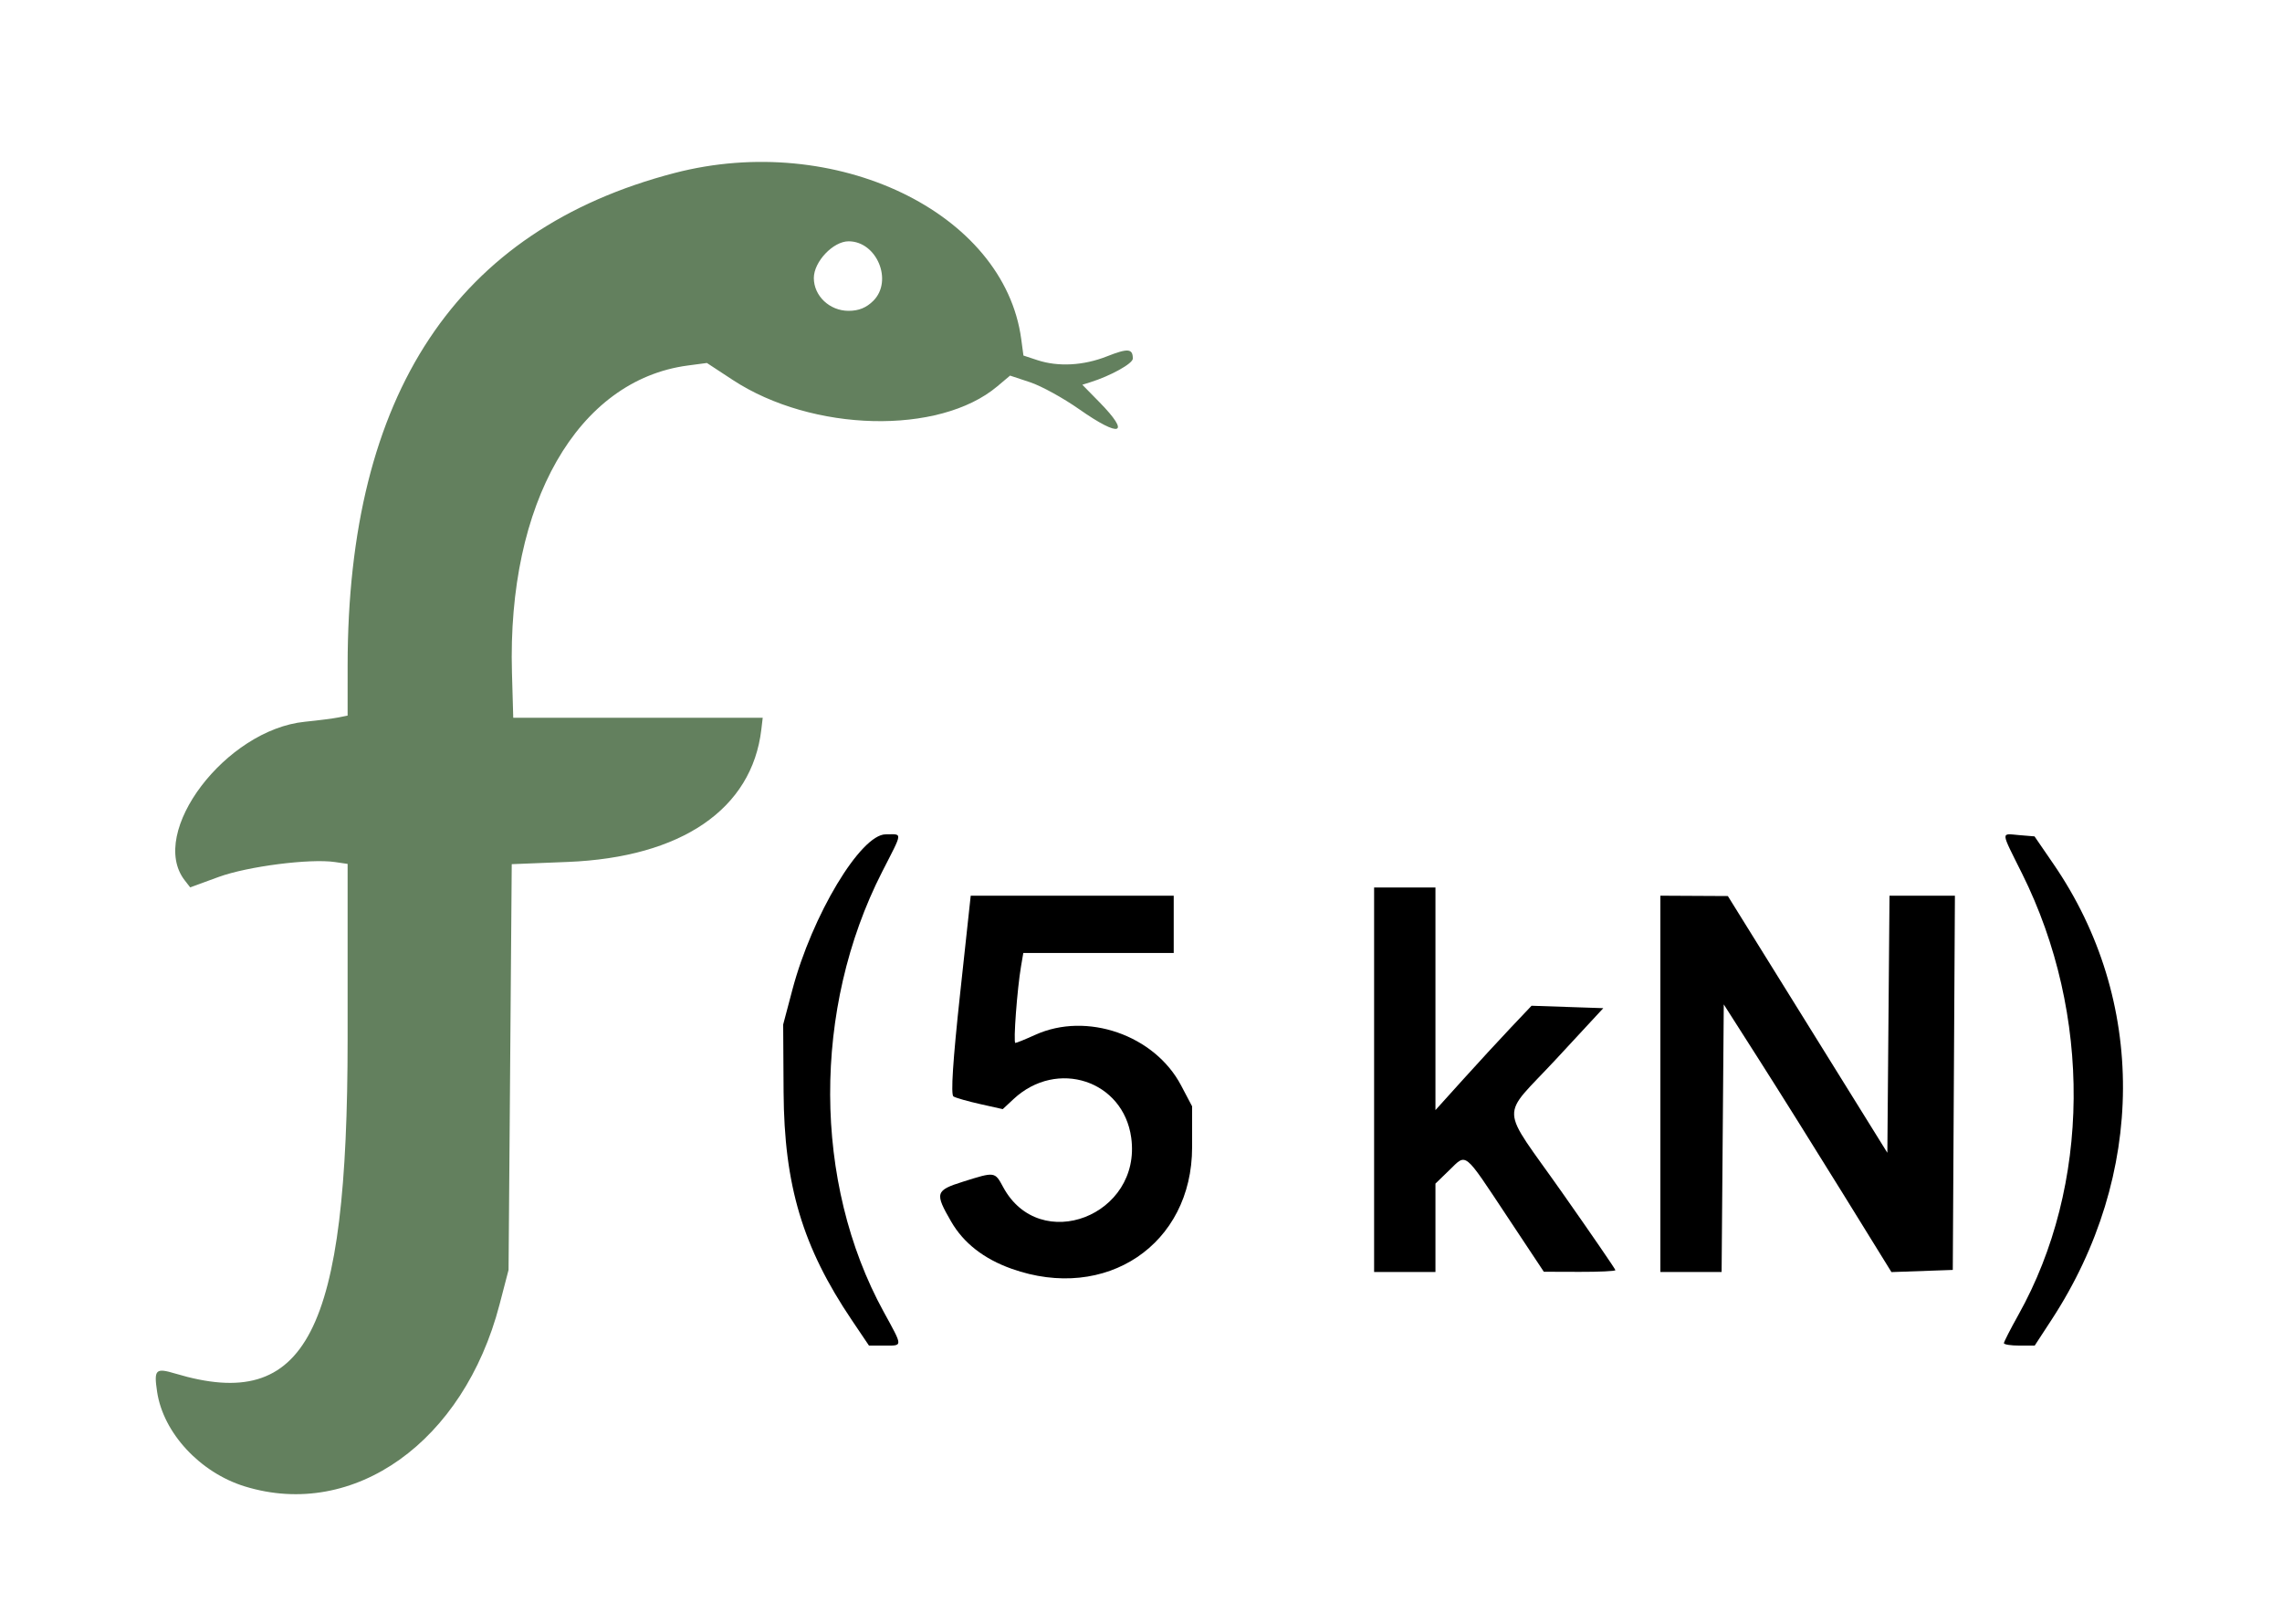
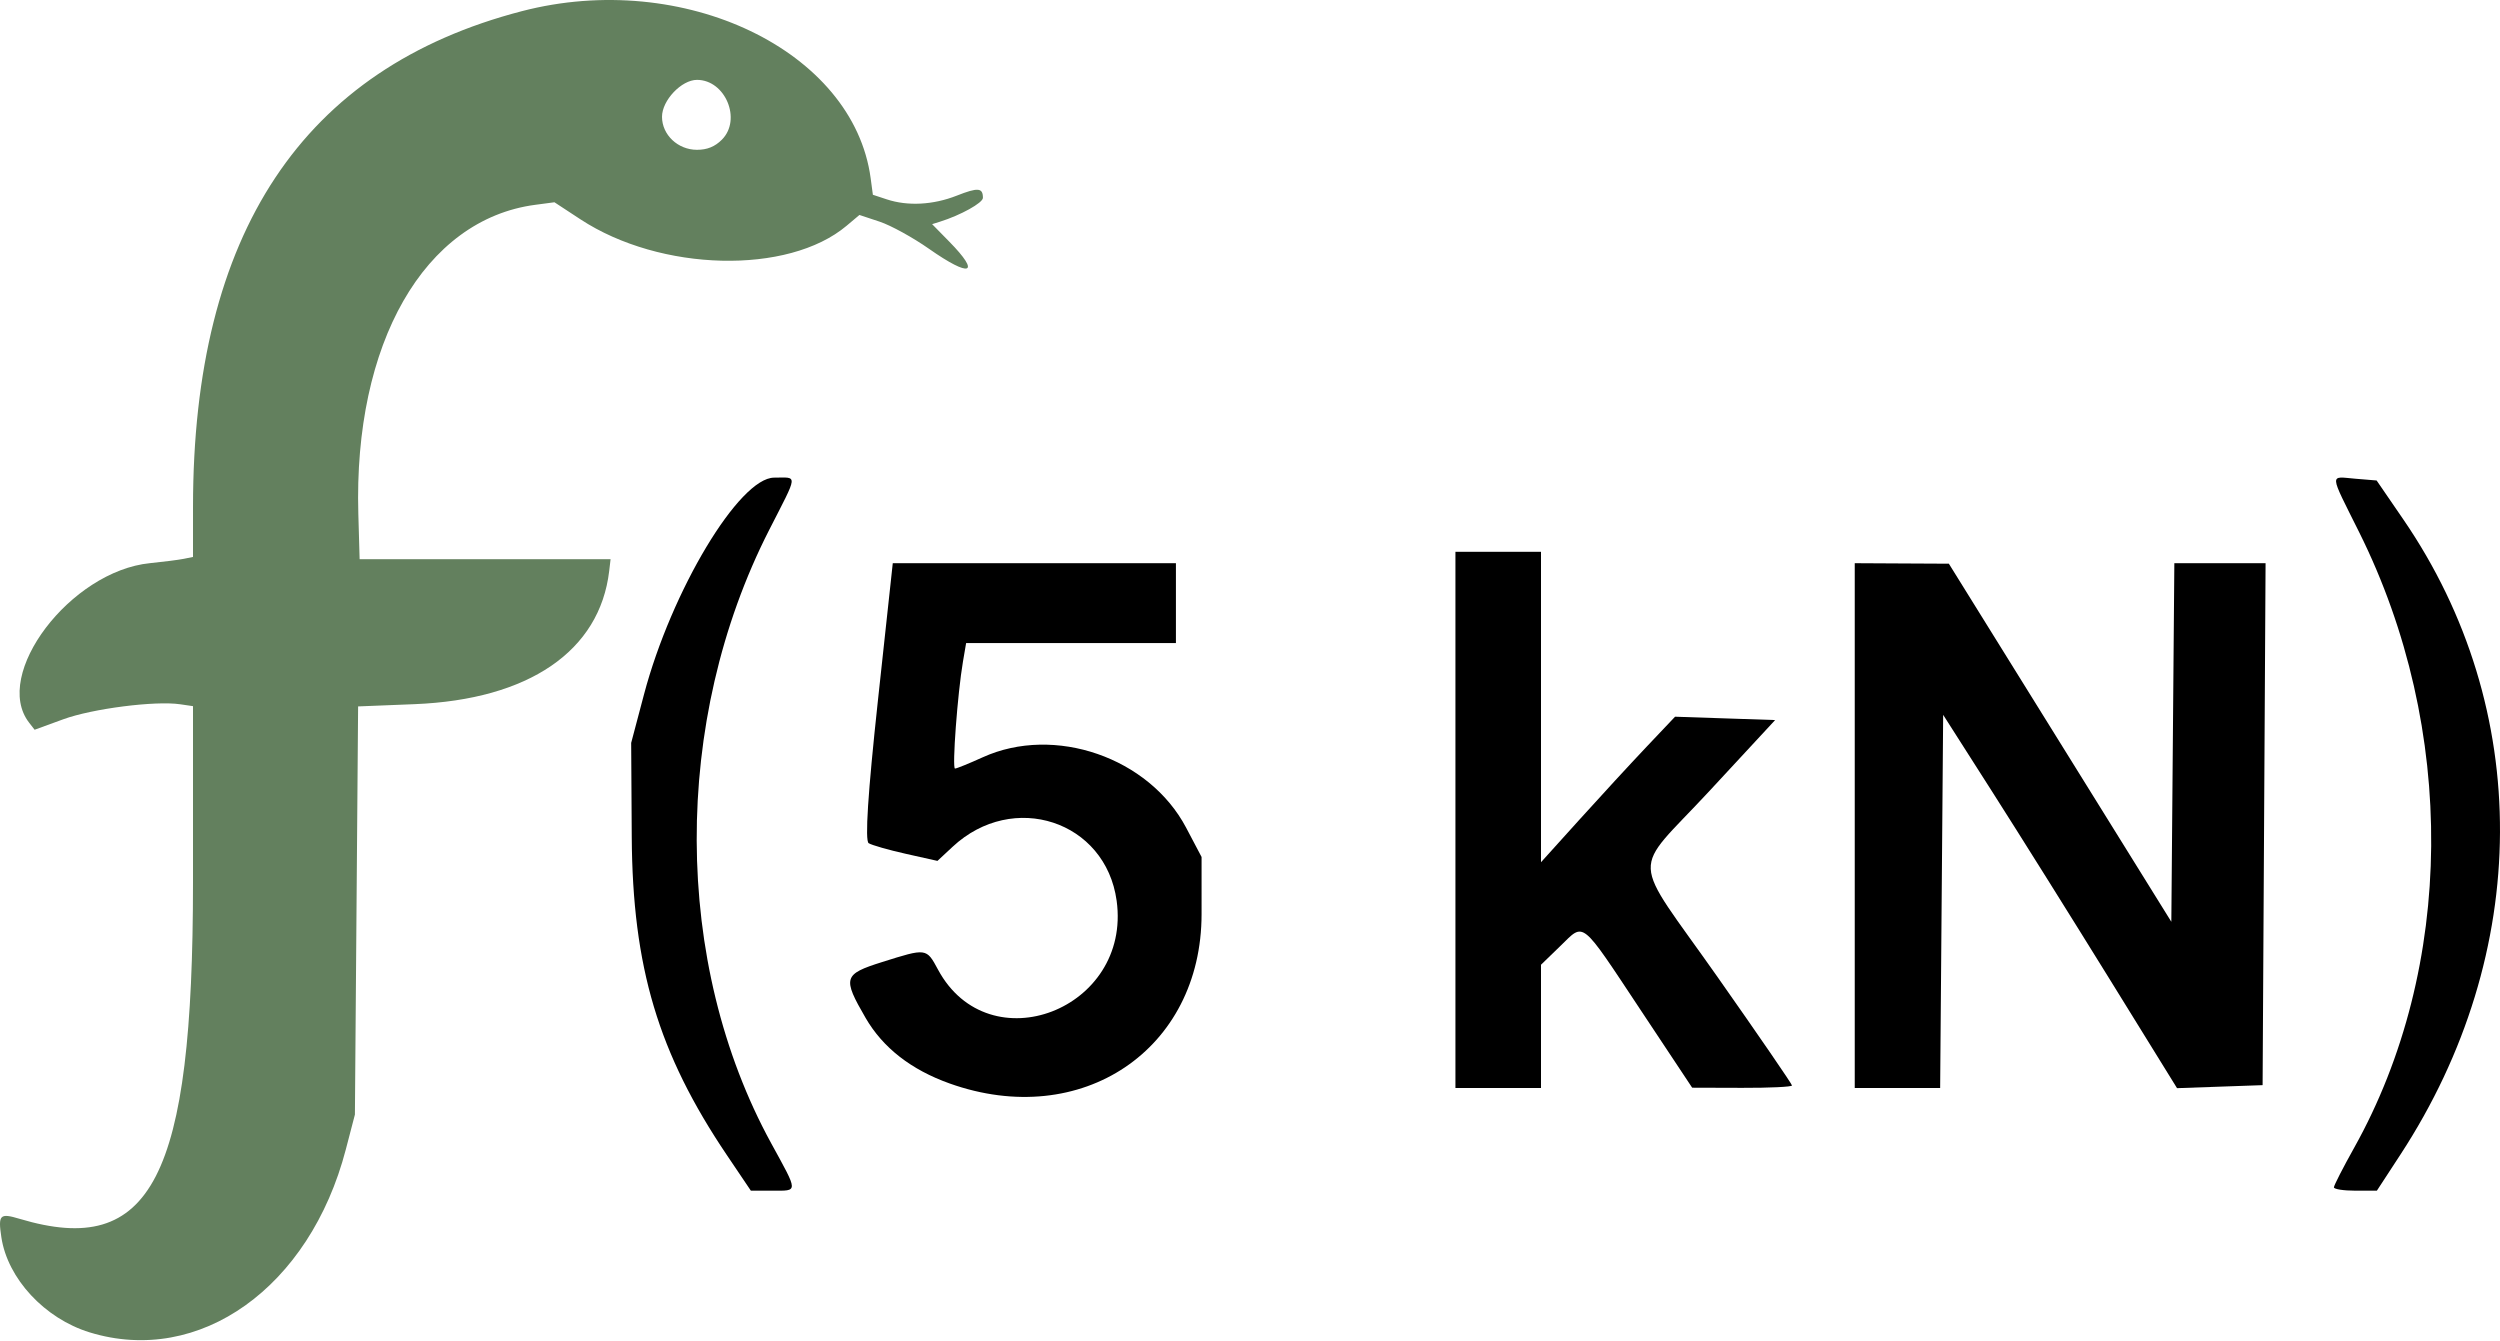
- <svg xmlns="http://www.w3.org/2000/svg" version="1.1" id="svg1" width="558" height="397" viewBox="0 0 558 397">
+ <svg xmlns="http://www.w3.org/2000/svg" version="1.1" id="svg1" width="607.659" height="325.747" viewBox="0 0 607.659 325.747">
  <defs id="defs1" />
-   <g id="g1">
-     <path style="fill:#000000" d="m 406,265 v -46 l 8.25,0.044 8.25,0.043 19.5,31.386 19.5,31.386 0.264,-31.43 L 462.028,219 h 7.996 7.996 l -0.26,45.75 -0.26,45.75 -7.5,0.264 -7.5,0.264 -11.912,-19.264 c -6.552,-10.595 -15.777,-25.32 -20.5,-32.723 L 421.5,245.582 421.236,278.291 420.973,311 H 413.486 406 Z" id="path7" />
-     <path style="fill:#000000" d="m 336,264 v -47 h 7.5 7.5 v 27.211 27.211 l 6.734,-7.461 c 3.704,-4.103 8.991,-9.844 11.75,-12.756 l 5.016,-5.295 8.772,0.295 8.772,0.295 -11.522,12.437 c -13.858,14.959 -14.057,10.571 1.478,32.676 7.15,10.174 13,18.698 13,18.943 0,0.244 -3.938,0.432 -8.75,0.417 l -8.75,-0.027 -9,-13.564 c -10.698,-16.123 -9.828,-15.426 -14.086,-11.298 L 351,289.392 V 300.196 311 h -7.5 -7.5 z" id="path6" />
-     <path style="fill:#000000" d="m 247.332,310.206 c -6.753,-2.408 -11.708,-6.273 -14.731,-11.49 -4.078,-7.038 -3.895,-7.657 2.898,-9.797 7.803,-2.458 7.751,-2.465 9.797,1.331 8.947,16.598 33.924,6.969 31.314,-12.072 -1.92,-14.01 -18.152,-19.349 -28.763,-9.462 l -2.652,2.471 -5.517,-1.235 c -3.034,-0.679 -5.976,-1.518 -6.537,-1.865 -0.678,-0.419 -0.141,-8.759 1.601,-24.859 L 237.363,219 H 262.182 287 v 7 7 h -18.389 -18.389 l -0.555,3.25 c -0.947,5.544 -1.929,18.75 -1.394,18.75 0.28,0 2.47,-0.89 4.867,-1.978 12.573,-5.705 29.162,0.039 35.651,12.346 l 2.706,5.132 7.7e-4,10 c 0.002,23.786 -21.055,37.948 -44.167,29.706 z" id="path5" />
-     <path style="fill:#000000" d="m 490,328.412 c 0,-0.323 1.593,-3.436 3.539,-6.917 17.695,-31.641 18.043,-73.481 0.899,-107.908 -5.322,-10.688 -5.255,-9.777 -0.694,-9.398 l 3.744,0.31 4.679,6.824 c 22.772,33.208 22.585,75.979 -0.487,111.321 L 497.531,329 h -3.766 C 491.695,329 490,328.736 490,328.412 Z" id="path4" />
-     <path style="fill:#000000" d="M 208.272,322.75 C 196.252,304.912 191.745,289.838 191.605,267 l -0.101,-16.5 2.249,-8.5 c 4.818,-18.206 16.705,-38 22.82,-38 4.182,0 4.269,-0.915 -0.872,9.161 -17.076,33.465 -16.936,75.959 0.356,107.541 4.789,8.747 4.779,8.297 0.186,8.297 h -3.758 z" id="path3" />
-     <path style="fill:#63805e;fill-opacity:1" d="M 59.87,363.435 C 48.929,360.066 39.927,350.364 38.42,340.316 37.598,334.835 38.035,334.394 42.86,335.84 74.928,345.448 85,325.894 85,254.026 V 211.227 l -3.107,-0.456 c -6.101,-0.895 -21.325,1.056 -28.405,3.64 L 46.5,216.963 45.158,215.231 C 36.119,203.57 55.203,178.405 74.554,176.469 77.824,176.141 81.513,175.668 82.75,175.418 L 85,174.962 85.003,162.731 c 0.019,-66.455 26.632,-106.557 79.923,-120.428 39.31,-10.232 80.624,9.56 84.79,40.619 l 0.537,4.007 3.391,1.119 c 5.098,1.682 11.264,1.354 16.998,-0.907 C 275.815,85.102 277,85.202 277,87.68 c 0,1.212 -5.409,4.216 -10.424,5.788 l -1.924,0.603 4.174,4.253 c 7.776,7.923 5.172,8.834 -4.944,1.731 -3.874,-2.72 -9.26,-5.683 -11.97,-6.583 l -4.927,-1.636 -3.126,2.631 c -14.206,11.953 -45.218,11.201 -64.682,-1.569 l -6.323,-4.148 -4.677,0.621 C 141.225,92.951 124.003,123.047 125.186,164.5 l 0.314,11 h 30.5 30.5 l -0.338,2.873 c -2.288,19.463 -19.546,31.263 -47.346,32.373 l -13.684,0.546 -0.389,49.604 -0.389,49.604 -2.217,8.5 c -8.742,33.515 -35.565,52.657 -62.266,44.435 z M 213.545,73.545 C 218.424,68.667 214.406,59 207.5,59 203.726,59 199,63.987 199,67.969 199,72.356 202.856,76 207.5,76 c 2.479,0 4.351,-0.76 6.045,-2.455 z" id="path2" />
+   <g id="g1" transform="translate(-38.08859,-39.58706)">
+     <g id="g3">
+       <g id="g2" transform="matrix(1.386526,0,0,1.386526,-74.02098,-127.1686)">
+         <path style="fill:#000000" d="m 406,265 v -46 l 8.25,0.044 8.25,0.043 19.5,31.386 19.5,31.386 0.264,-31.43 L 462.028,219 h 7.996 7.996 l -0.26,45.75 -0.26,45.75 -7.5,0.264 -7.5,0.264 -11.912,-19.264 c -6.552,-10.595 -15.777,-25.32 -20.5,-32.723 L 421.5,245.582 421.236,278.291 420.973,311 H 413.486 406 Z" id="path7" />
+         <path style="fill:#000000" d="m 336,264 v -47 h 7.5 7.5 v 27.211 27.211 l 6.734,-7.461 c 3.704,-4.103 8.991,-9.844 11.75,-12.756 l 5.016,-5.295 8.772,0.295 8.772,0.295 -11.522,12.437 c -13.858,14.959 -14.057,10.571 1.478,32.676 7.15,10.174 13,18.698 13,18.943 0,0.244 -3.938,0.432 -8.75,0.417 l -8.75,-0.027 -9,-13.564 c -10.698,-16.123 -9.828,-15.426 -14.086,-11.298 L 351,289.392 V 300.196 311 h -7.5 -7.5 z" id="path6" />
+         <path style="fill:#000000" d="m 247.332,310.206 c -6.753,-2.408 -11.708,-6.273 -14.731,-11.49 -4.078,-7.038 -3.895,-7.657 2.898,-9.797 7.803,-2.458 7.751,-2.465 9.797,1.331 8.947,16.598 33.924,6.969 31.314,-12.072 -1.92,-14.01 -18.152,-19.349 -28.763,-9.462 l -2.652,2.471 -5.517,-1.235 c -3.034,-0.679 -5.976,-1.518 -6.537,-1.865 -0.678,-0.419 -0.141,-8.759 1.601,-24.859 L 237.363,219 H 262.182 287 v 7 7 h -18.389 -18.389 l -0.555,3.25 c -0.947,5.544 -1.929,18.75 -1.394,18.75 0.28,0 2.47,-0.89 4.867,-1.978 12.573,-5.705 29.162,0.039 35.651,12.346 l 2.706,5.132 7.7e-4,10 c 0.002,23.786 -21.055,37.948 -44.167,29.706 z" id="path5" />
+         <path style="fill:#000000" d="m 490,328.412 c 0,-0.323 1.593,-3.436 3.539,-6.917 17.695,-31.641 18.043,-73.481 0.899,-107.908 -5.322,-10.688 -5.255,-9.777 -0.694,-9.398 l 3.744,0.31 4.679,6.824 c 22.772,33.208 22.585,75.979 -0.487,111.321 L 497.531,329 h -3.766 C 491.695,329 490,328.736 490,328.412 Z" id="path4" />
+         <path style="fill:#000000" d="M 208.272,322.75 C 196.252,304.912 191.745,289.838 191.605,267 l -0.101,-16.5 2.249,-8.5 c 4.818,-18.206 16.705,-38 22.82,-38 4.182,0 4.269,-0.915 -0.872,9.161 -17.076,33.465 -16.936,75.959 0.356,107.541 4.789,8.747 4.779,8.297 0.186,8.297 h -3.758 z" id="path3" />
+       </g>
+       <path style="fill:#63805e;fill-opacity:1" d="M 59.87,363.435 C 48.929,360.066 39.927,350.364 38.42,340.316 37.598,334.835 38.035,334.394 42.86,335.84 74.928,345.448 85,325.894 85,254.026 V 211.227 l -3.107,-0.456 c -6.101,-0.895 -21.325,1.056 -28.405,3.64 L 46.5,216.963 45.158,215.231 C 36.119,203.57 55.203,178.405 74.554,176.469 77.824,176.141 81.513,175.668 82.75,175.418 L 85,174.962 85.003,162.731 c 0.019,-66.455 26.632,-106.557 79.923,-120.428 39.31,-10.232 80.624,9.56 84.79,40.619 l 0.537,4.007 3.391,1.119 c 5.098,1.682 11.264,1.354 16.998,-0.907 C 275.815,85.102 277,85.202 277,87.68 c 0,1.212 -5.409,4.216 -10.424,5.788 l -1.924,0.603 4.174,4.253 c 7.776,7.923 5.172,8.834 -4.944,1.731 -3.874,-2.72 -9.26,-5.683 -11.97,-6.583 l -4.927,-1.636 -3.126,2.631 c -14.206,11.953 -45.218,11.201 -64.682,-1.569 l -6.323,-4.148 -4.677,0.621 C 141.225,92.951 124.003,123.047 125.186,164.5 l 0.314,11 h 30.5 30.5 l -0.338,2.873 c -2.288,19.463 -19.546,31.263 -47.346,32.373 l -13.684,0.546 -0.389,49.604 -0.389,49.604 -2.217,8.5 c -8.742,33.515 -35.565,52.657 -62.266,44.435 z M 213.545,73.545 C 218.424,68.667 214.406,59 207.5,59 203.726,59 199,63.987 199,67.969 199,72.356 202.856,76 207.5,76 c 2.479,0 4.351,-0.76 6.045,-2.455 z" id="path2" />
+     </g>
  </g>
</svg>
